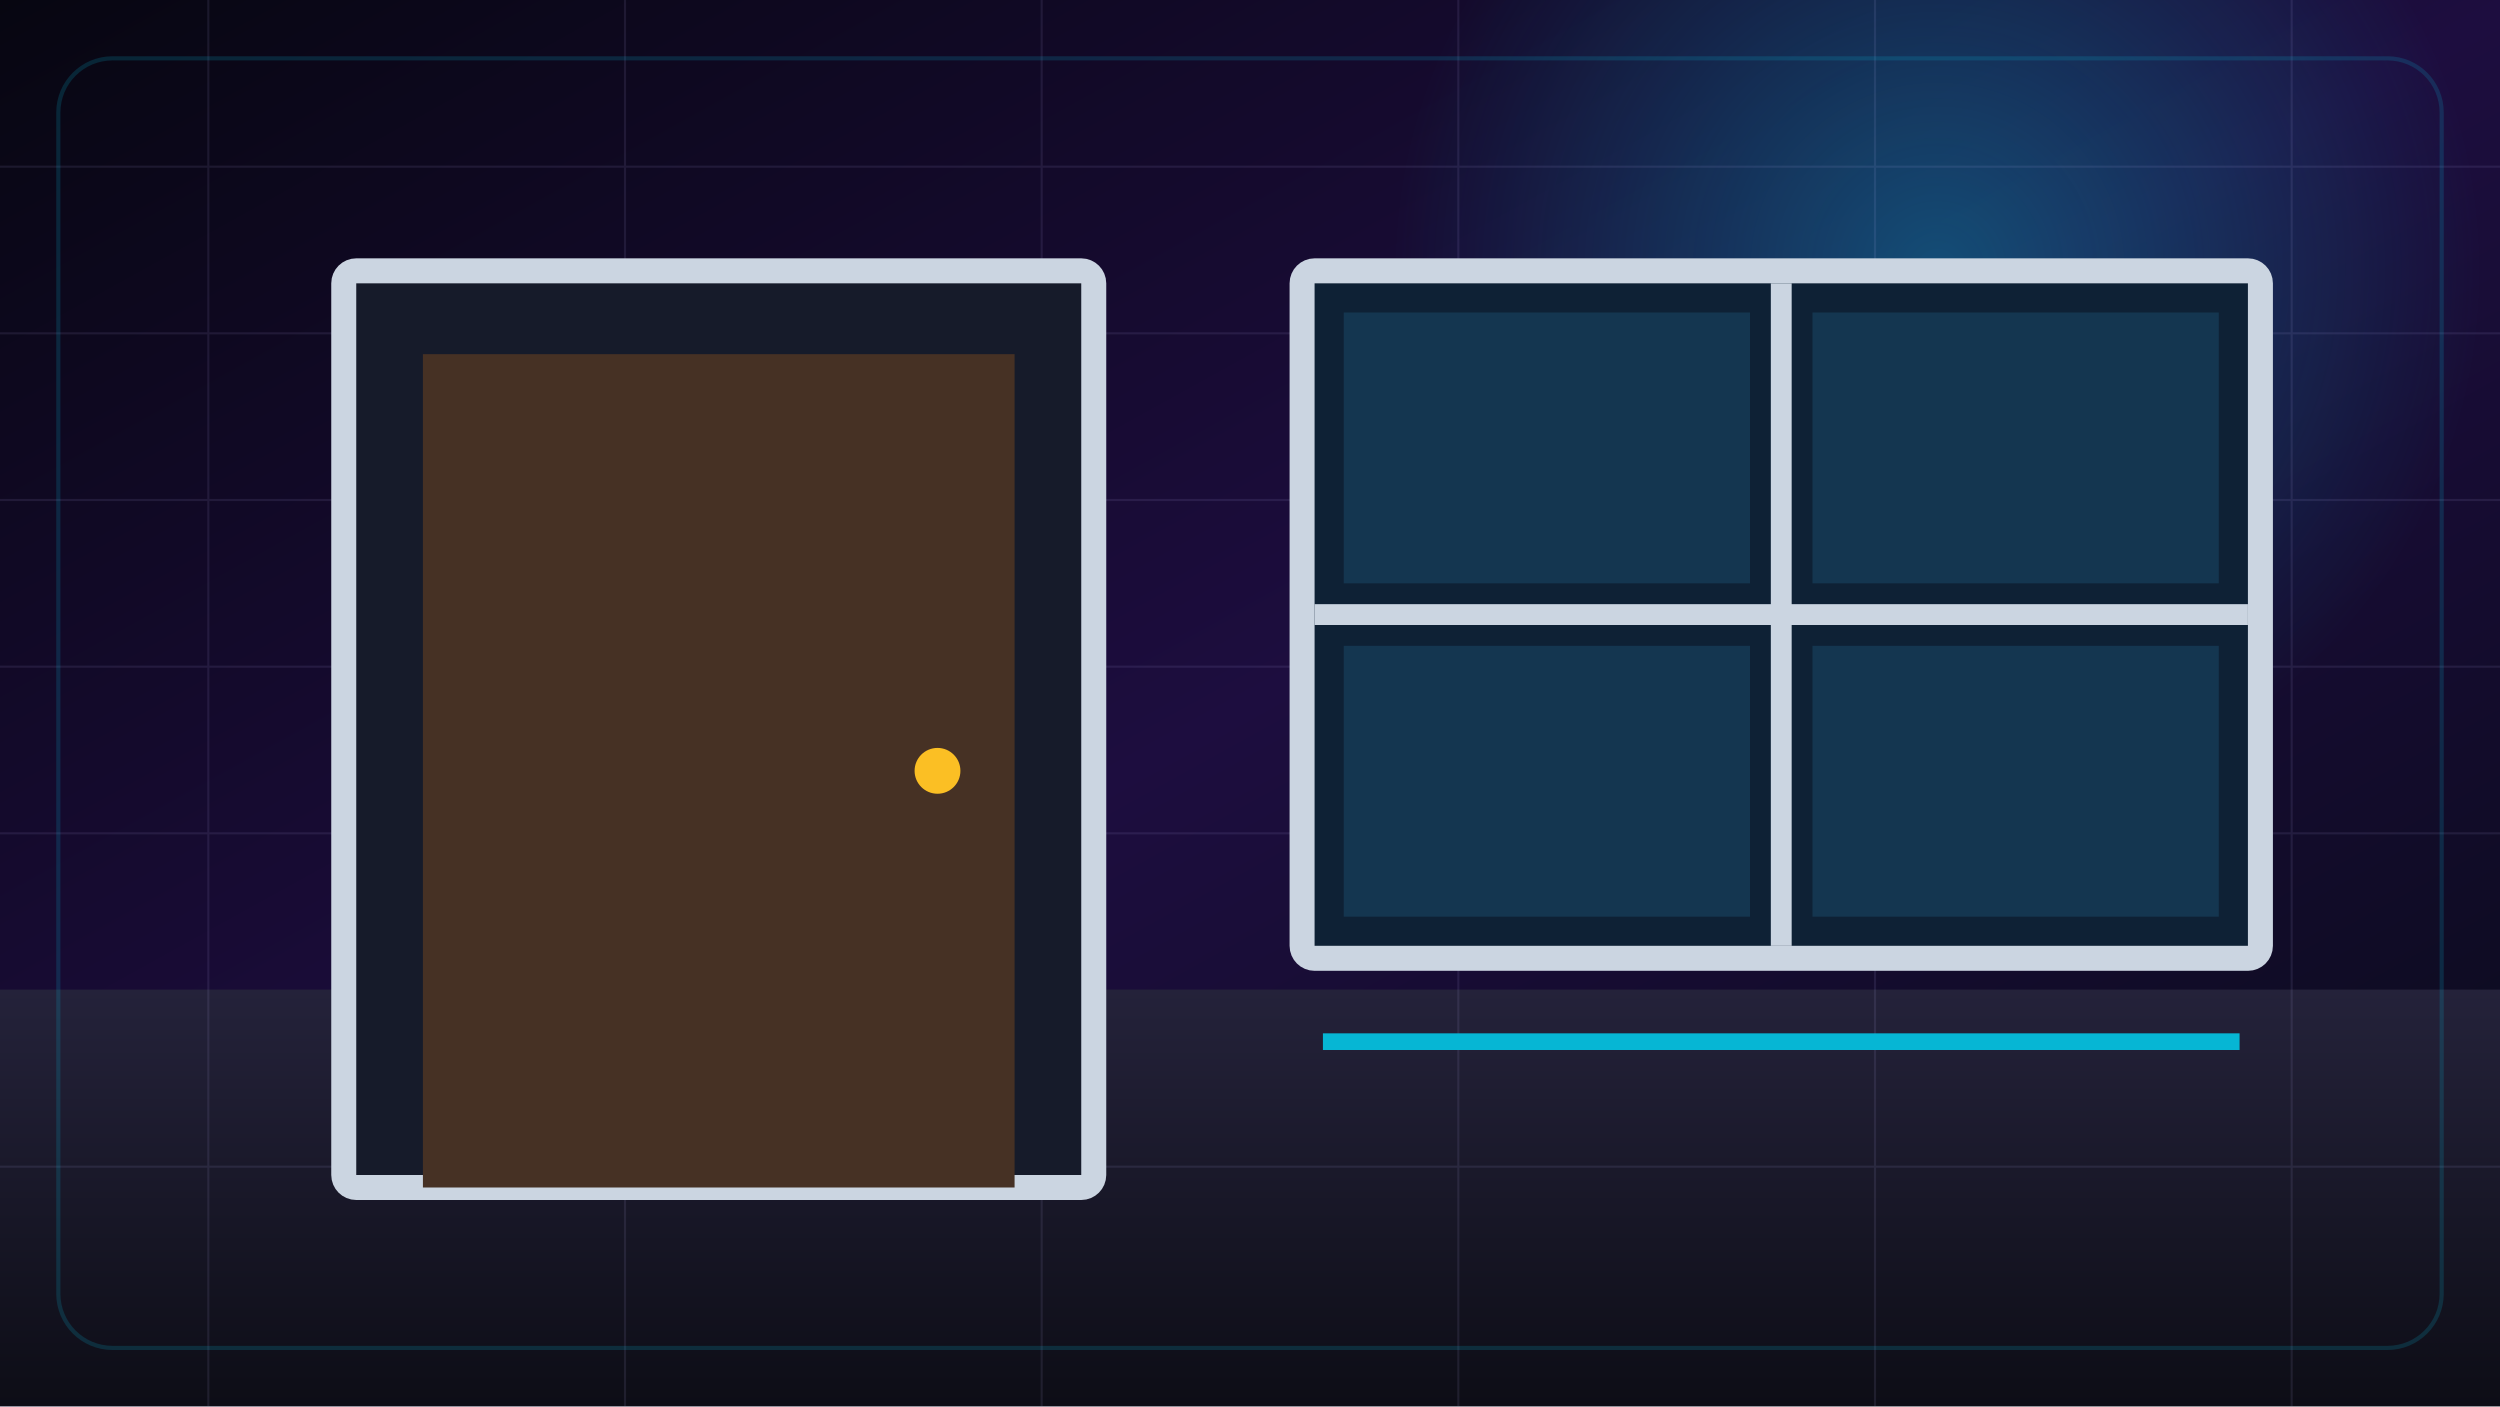
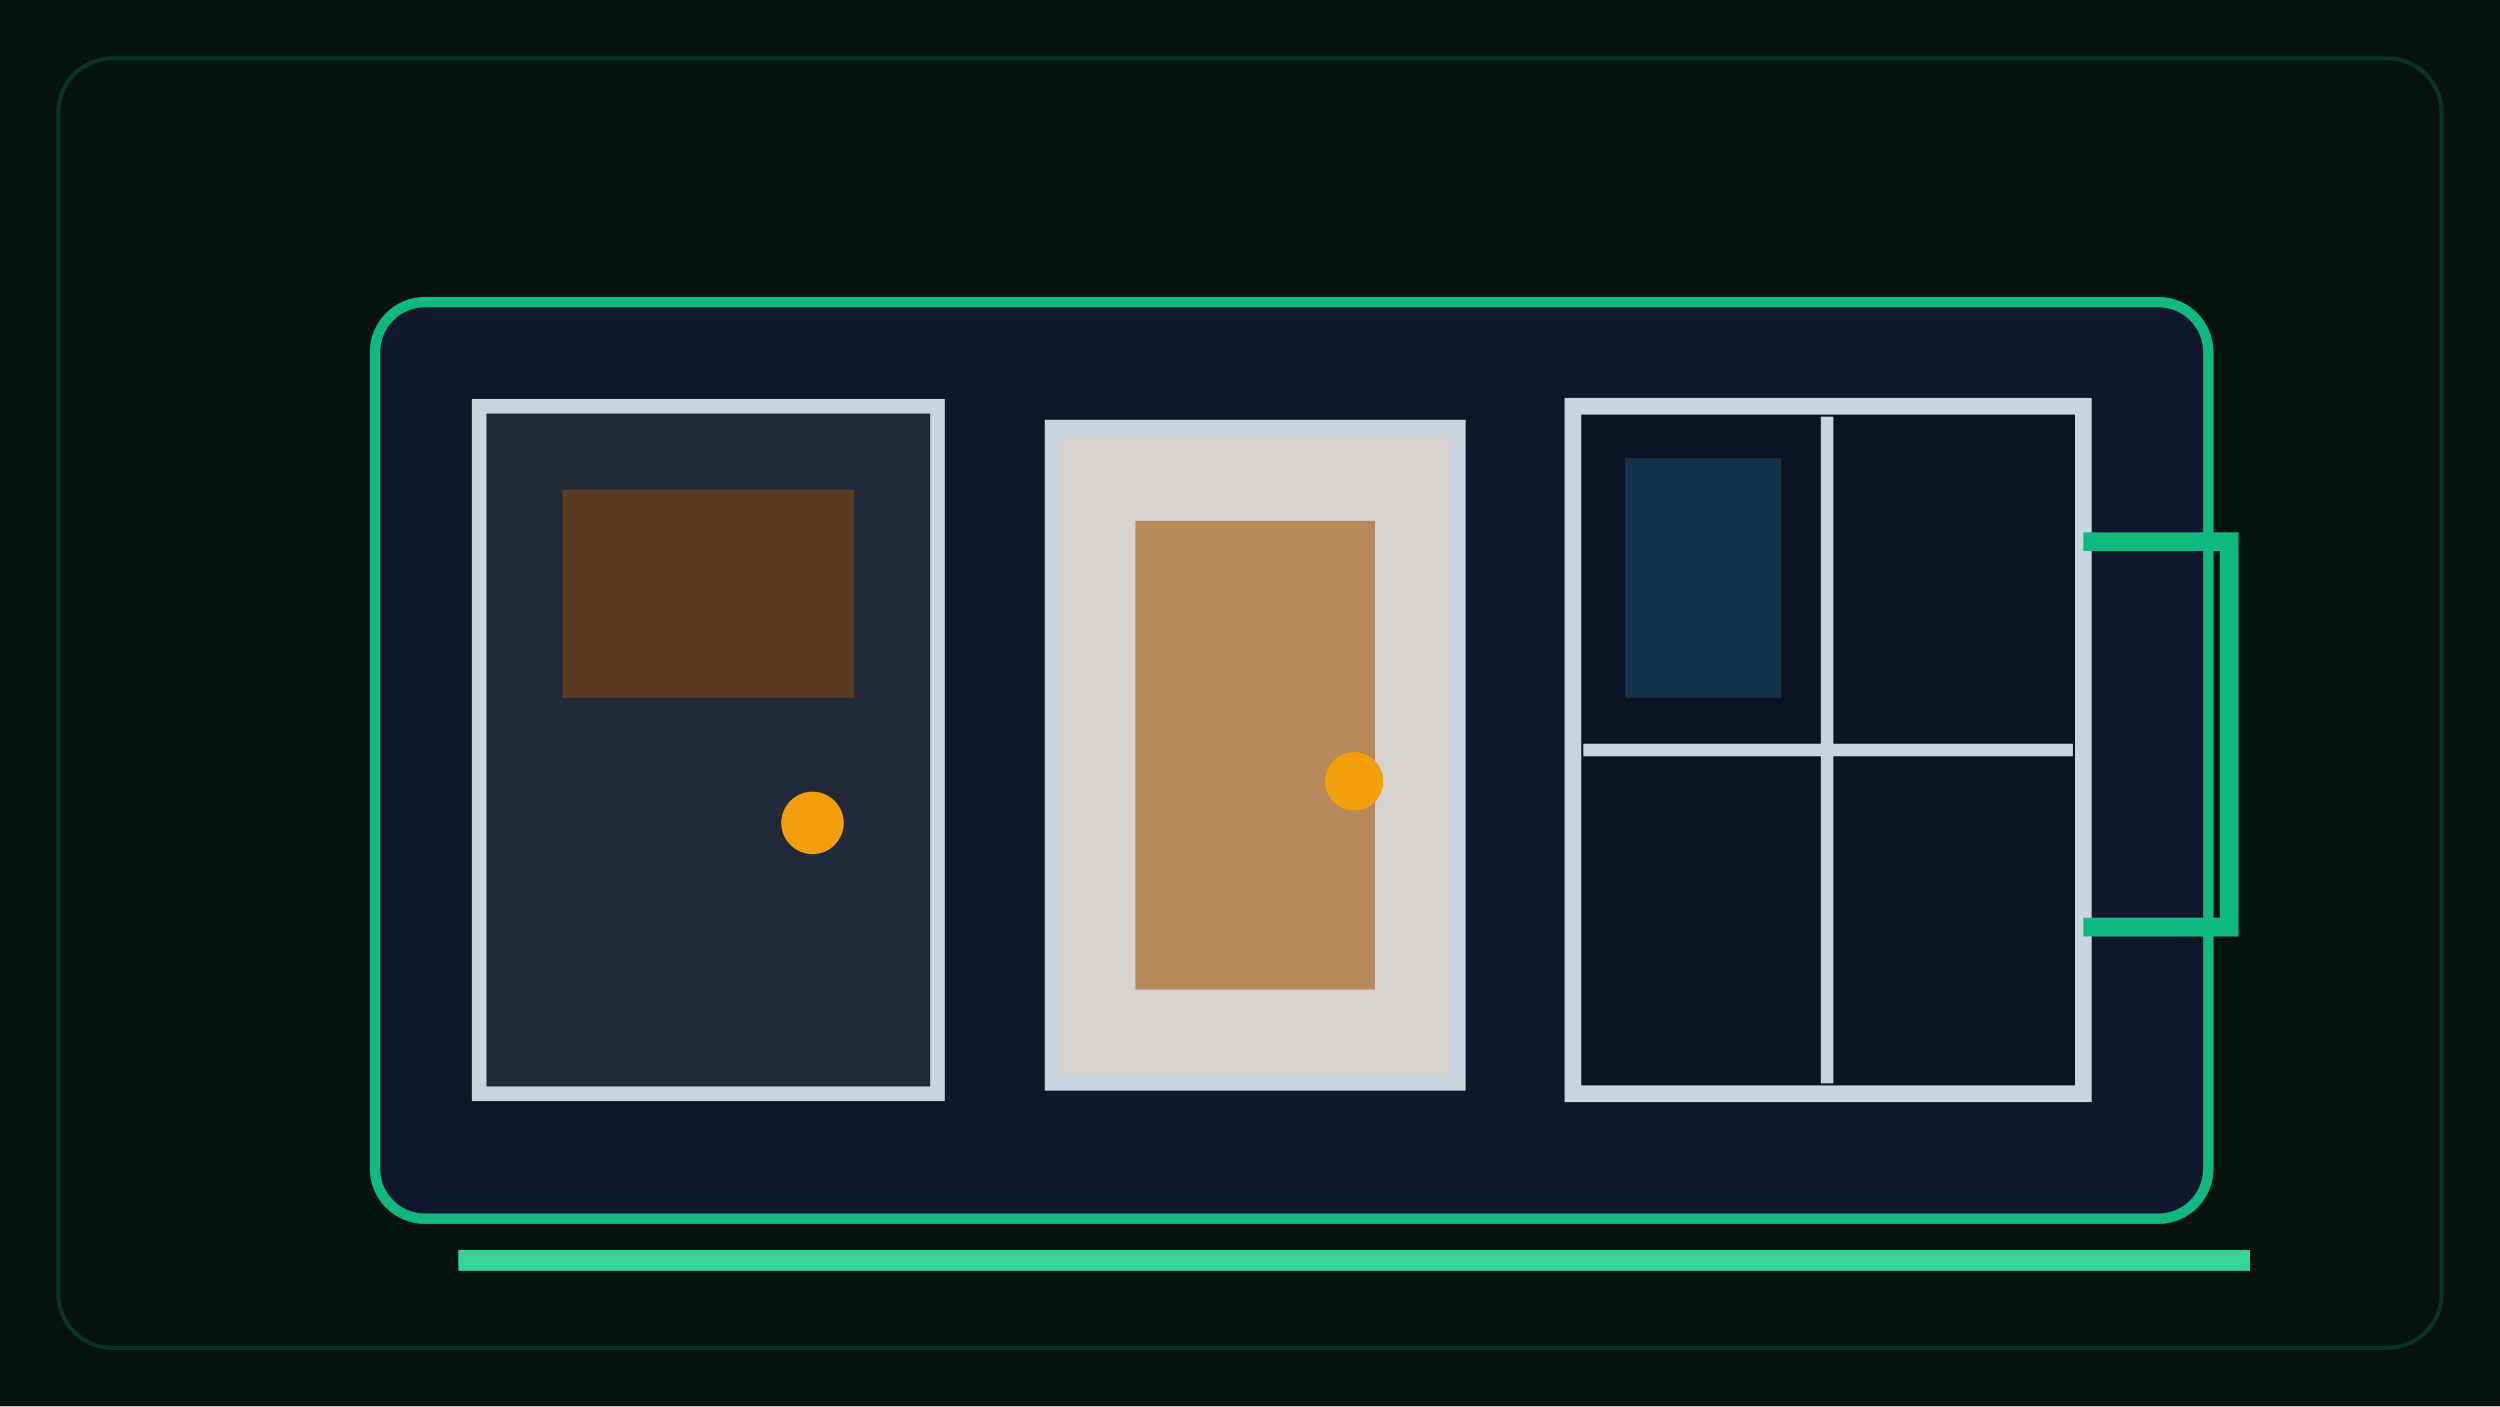
- <svg xmlns="http://www.w3.org/2000/svg" viewBox="0 0 1200 675" width="1200" height="675">
-   <defs>
-     <linearGradient id="bg" x1="0" y1="0" x2="1" y2="1">
-       <stop stop-color="#070611" />
-       <stop offset=".5" stop-color="#1d0d3f" />
-       <stop offset="1" stop-color="#080b17" />
-     </linearGradient>
-     <linearGradient id="floor" x1="0" y1="0" x2="0" y2="1">
-       <stop stop-color="#24223a" />
-       <stop offset="1" stop-color="#0d0d16" />
-     </linearGradient>
-     <radialGradient id="halo">
-       <stop stop-color="#06b6d4" stop-opacity=".38" />
-       <stop offset="1" stop-color="#06b6d4" stop-opacity="0" />
-     </radialGradient>
-   </defs>
-   <rect width="1200" height="675" fill="url(#bg)" />
-   <circle cx="930" cy="130" r="260" fill="url(#halo)" />
-   <rect y="475" width="1200" height="200" fill="url(#floor)" />
-   <g opacity=".1" stroke="#c4b5fd">
-     <path d="M0 80H1200M0 160H1200M0 240H1200M0 320H1200M0 400H1200M0 560H1200M100 0V675M300 0V675M500 0V675M700 0V675M900 0V675M1100 0V675" />
+ <svg xmlns="http://www.w3.org/2000/svg" viewBox="0 0 1200 675">
+   <rect width="1200" height="675" fill="#07130f" />
+   <g transform="translate(105 75)">
+     <rect x="75" y="70" width="880" height="440" rx="24" fill="#0f172a" stroke="#10b981" stroke-width="5" />
+     <rect x="125" y="120" width="220" height="330" fill="#1f2937" stroke="#cbd5e1" stroke-width="7" />
+     <rect x="165" y="160" width="140" height="100" fill="#5b3a24" />
+     <circle cx="285" cy="320" r="15" fill="#f59e0b" />
+     <rect x="400" y="130" width="195" height="315" fill="#d6d3d1" stroke="#cbd5e1" stroke-width="7" />
+     <rect x="440" y="175" width="115" height="225" fill="#b88a5a" />
+     <circle cx="545" cy="300" r="14" fill="#f59e0b" />
+     <rect x="650" y="120" width="245" height="330" fill="#0b1422" stroke="#cbd5e1" stroke-width="8" />
+     <path d="M772 125v320" stroke="#cbd5e1" stroke-width="6" />
+     <path d="M655 285h235" stroke="#cbd5e1" stroke-width="6" />
+     <rect x="675" y="145" width="75" height="115" fill="#38bdf8" opacity=".18" />
+     <path d="M895 185h70v185h-70" stroke="#10b981" stroke-width="9" fill="none" />
+     <path d="M115 530h860" stroke="#34d399" stroke-width="10" />
  </g>
-   <g transform="translate(165 100)">
-     <rect x="0" y="30" width="360" height="440" rx="6" fill="#161b2a" stroke="#cbd5e1" stroke-width="12" />
-     <rect x="38" y="70" width="284" height="400" fill="#463124" />
-     <circle cx="285" cy="270" r="11" fill="#fbbf24" />
-     <rect x="460" y="30" width="460" height="330" rx="6" fill="#0e2135" stroke="#cbd5e1" stroke-width="12" />
-     <line x1="690" y1="36" x2="690" y2="354" stroke="#cbd5e1" stroke-width="10" />
-     <line x1="466" y1="195" x2="914" y2="195" stroke="#cbd5e1" stroke-width="10" />
-     <g fill="#38bdf8" opacity=".14">
-       <rect x="480" y="50" width="195" height="130" />
-       <rect x="705" y="50" width="195" height="130" />
-       <rect x="480" y="210" width="195" height="130" />
-       <rect x="705" y="210" width="195" height="130" />
-     </g>
-     <path d="M470 400h440" stroke="#06b6d4" stroke-width="8" />
-   </g>
-   <rect x="28" y="28" width="1144" height="619" rx="26" fill="none" stroke="#06b6d4" stroke-opacity=".18" stroke-width="2" />
+   <rect x="28" y="28" width="1144" height="619" rx="26" fill="none" stroke="#10b981" stroke-opacity=".2" stroke-width="2" />
</svg>
